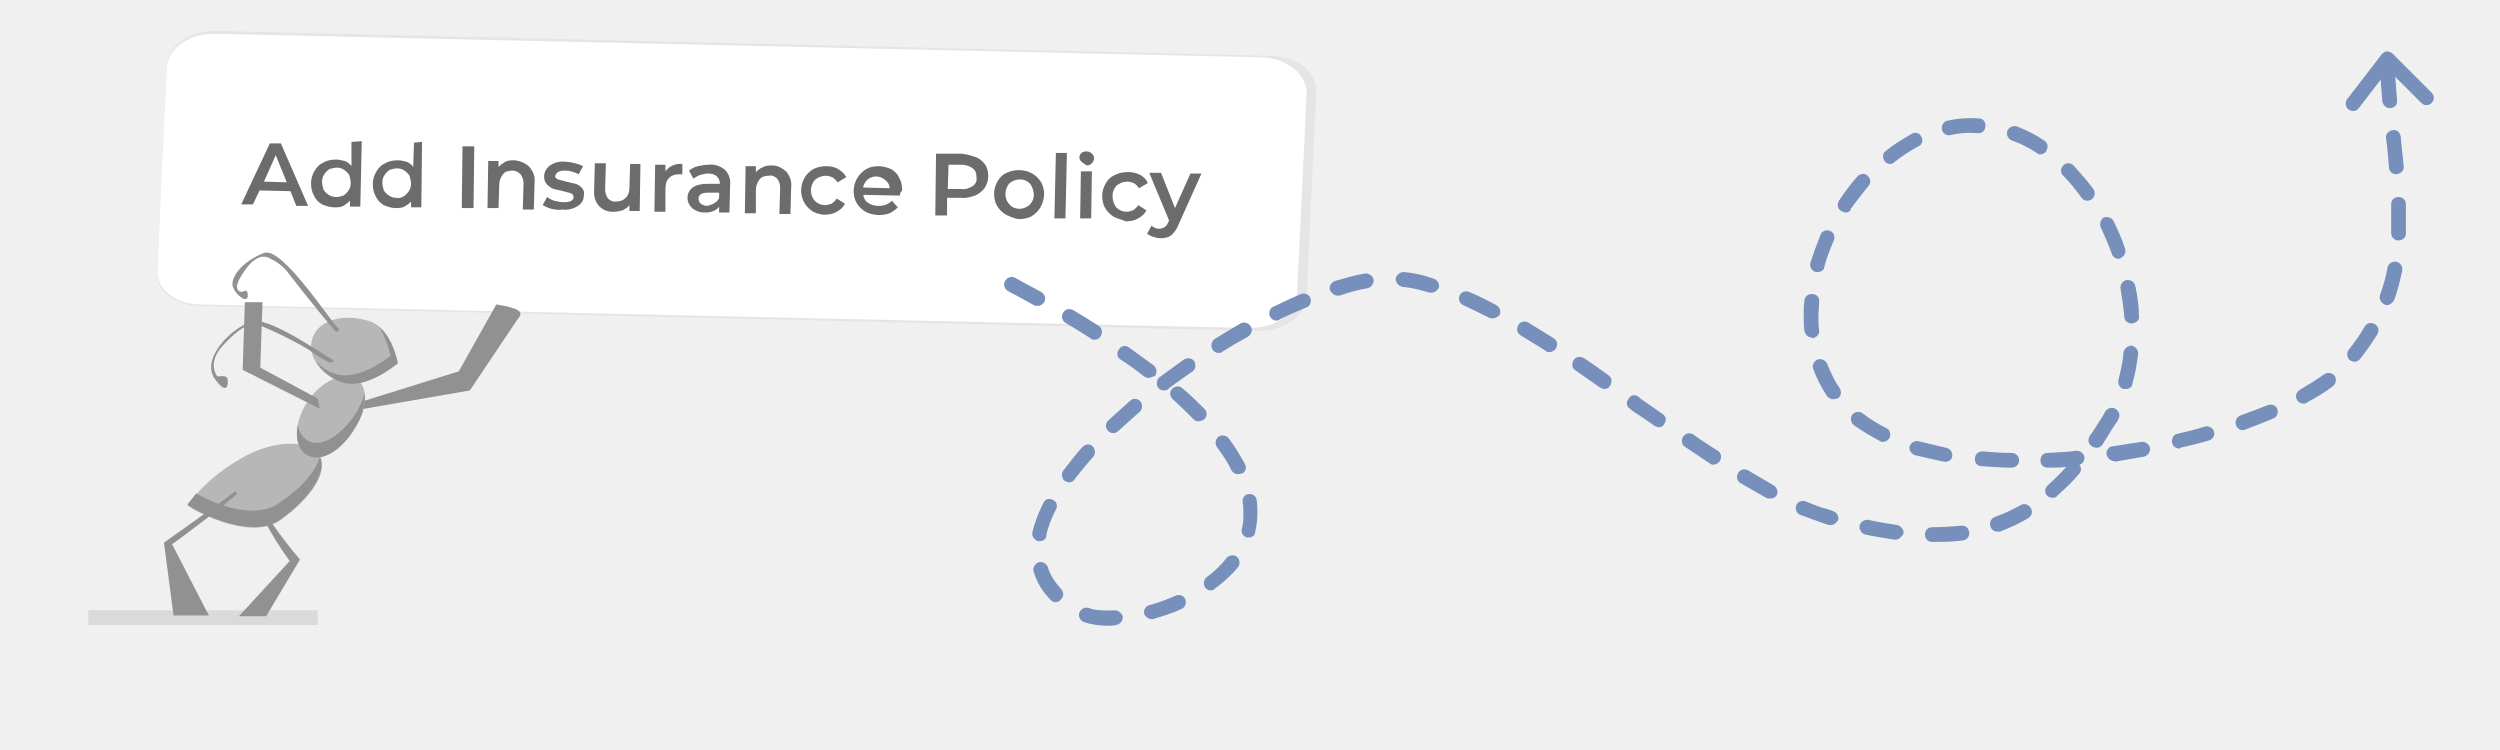
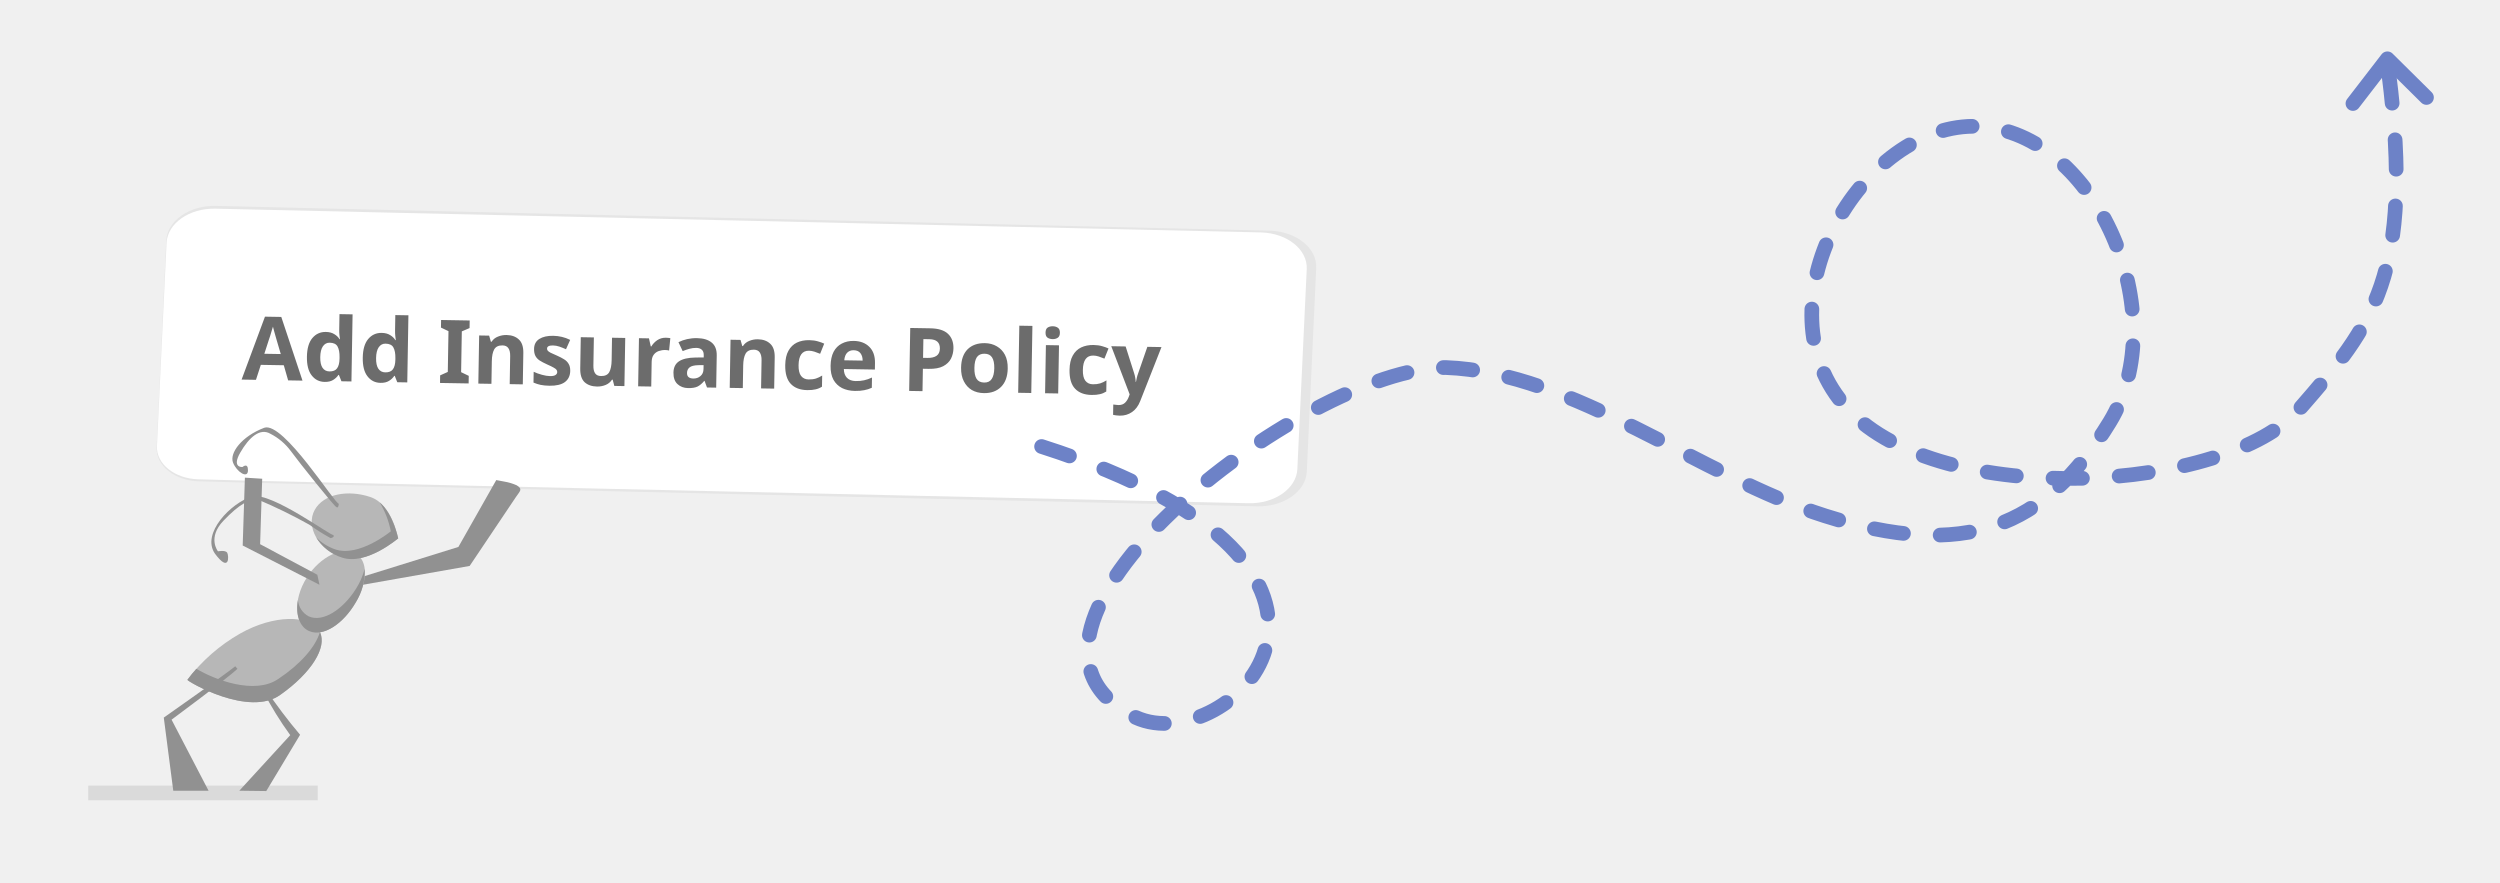
- <svg xmlns="http://www.w3.org/2000/svg" version="1.1" id="Layer_1" x="0px" y="0px" viewBox="0 0 340 102" style="enable-background:new 0 0 340 102;" xml:space="preserve">
-   <style type="text/css">
- 	.st0{fill:#E5E5E5;}
- 	.st1{fill:#FFFFFF;}
- 	.st2{fill:#DADADA;}
- 	.st3{fill:#919191;}
- 	.st4{fill:#B7B7B7;}
- 	.st5{fill:#6C6C6C;}
- 	.st6{fill:#778FBB;}
- </style>
-   <path class="st0" d="M179,12.6l-1.3,27.7c-0.1,2.7-3.1,4.8-6.8,4.7L35.2,41.8L27,41.6c-3.3-0.1-5.8-2.1-5.7-4.6L22,23.1l0.7-14.2  c0.1-2.7,3.1-4.8,6.8-4.7l143.3,3.4C176.4,7.6,179.2,9.9,179,12.6" />
-   <path class="st1" d="M177.7,12.8L176.4,40c-0.1,2.7-3.1,4.7-6.7,4.6L35,41.6l-8-0.2c-3.2-0.1-5.7-2.1-5.6-4.5L22,23.2l0.7-14  c0.1-2.7,3.1-4.7,6.7-4.6l142.2,3.2C175.1,7.9,177.8,10.2,177.7,12.8" />
-   <rect x="12" y="83" class="st2" width="31.2" height="2" />
-   <path class="st3" d="M48.6,54.8l13.8-4.3l5.1-9.1l1.1,0.2c0.6,0.1,1.2,0.3,1.7,0.5c0.8,0.5,0.5,0.8-0.1,1.6l-6.3,9.4l-15,2.6  L48.6,54.8z" />
-   <path class="st4" d="M54.1,49.4c0,0-4.3,3.7-7.6,2.6s-5-4.2-3.8-6.5s4.6-2.8,7.6-1.8S54.1,49.3,54.1,49.4" />
-   <path class="st4" d="M48.4,58.1C46.7,60.9,44,62.8,42,62s-2.2-4.2-0.3-7.2s5-4.3,6.7-3.3S50,55.3,48.4,58.1" />
-   <path class="st4" d="M43.4,61.9c1.4,2.1-1,5.8-5.2,8.8c-4.3,3.2-12.8-1.8-12.7-2c1.9-2.6,4.4-4.7,7.2-6.3  C37.2,59.7,42,59.8,43.4,61.9" />
-   <path class="st3" d="M51.6,44.5c0.7,1.2,1.2,2.5,1.5,3.9c0,0-4.4,3.6-7.6,2.4c-1-0.3-1.8-0.9-2.5-1.6c0.8,1.3,2.1,2.3,3.5,2.8  c3.3,1.1,7.6-2.6,7.6-2.6S53.5,46.1,51.6,44.5" />
-   <path class="st3" d="M49.6,53.5c-0.3,1-0.7,1.9-1.2,2.7C46.6,59,43.9,60.9,42,60c-0.8-0.4-1.4-1.3-1.5-2.2c-0.4,2,0.2,3.7,1.5,4.2  c2,0.9,4.7-1,6.3-3.9C49.2,56.8,49.7,55.2,49.6,53.5" />
-   <path class="st3" d="M43.5,62.1c-0.5,2-2.6,4.4-5.7,6.4c-3.2,2.2-8.6,0.1-11.1-1.4c-0.4,0.5-0.8,1-1.2,1.5c-0.1,0.2,8.4,5.2,12.7,2  C42.2,67.7,44.5,64.2,43.5,62.1" />
-   <path class="st3" d="M45.3,48.9c-0.2,0.2-8.3-5.8-11-5.2c-2.9,0.9-7,5.1-5.1,7.8s1.9,0.3,1.7-0.1s-1.2-0.2-1.3-0.2s-1.5-1.8,0.7-4.2  s3.5-3,4.7-2.9c2.4,1,4.7,2.1,6.9,3.4c0.9,0.7,1.9,1.3,2.9,1.8C45,49.3,45.6,49.2,45.3,48.9" />
-   <path class="st3" d="M33.3,41.1L33,50.3l10.5,5.3l-0.3-1.4L35.4,50l0.3-8.9H33.3z" />
-   <path class="st3" d="M32.3,67.1c-0.1-0.1-0.2-0.2-0.3-0.3c-1.5,1.2-9.7,7-9.7,7l1.3,9.9h4.8l-5-9.7C23.4,74.1,31,68.4,32.3,67.1" />
-   <path class="st3" d="M36.1,69.9c1.5,2.2,3,4.2,4.7,6.2l-4.6,7.7h-3.7l6.9-7.5c-1.4-1.9-2.6-3.9-3.7-6L36.1,69.9z" />
-   <path class="st3" d="M46.1,44.7c-0.4,0.2-7.6-11.3-10.2-10.3c-3.1,1.2-4.7,3.5-4.2,4.7s2,2.2,2,1.1S33,39.7,33,39.7s-1.5,0.1-0.3-2  s2.7-3.4,4.1-2.5c1.1,0.5,2,1.3,2.7,2.3c1.2,1.6,6.1,7.7,6.2,7.6S46,45.4,46.1,44.7" />
-   <g>
-     <g>
-       <path class="st5" d="M39.5,26l-4.2-0.1l-0.9,1.9h-1.6l3.9-8.3h1.5l3.7,8.5h-1.6L39.5,26z M39,24.8l-1.5-3.7l-1.6,3.6L39,24.8z" />
-       <path class="st5" d="M49.2,19.2L49,28.1h-1.4v-0.8c-0.3,0.3-0.6,0.5-0.9,0.7c-0.4,0.2-0.8,0.2-1.2,0.2c-0.6,0-1.2-0.2-1.7-0.4    c-0.5-0.3-0.9-0.7-1.1-1.2c-0.3-0.5-0.4-1.1-0.4-1.7s0.2-1.2,0.5-1.7s0.7-0.9,1.2-1.1c0.5-0.3,1.1-0.4,1.7-0.4    c0.4,0,0.8,0.1,1.2,0.2c0.3,0.1,0.7,0.4,0.9,0.7v-3.3L49.2,19.2z M46.7,26.6c0.3-0.2,0.5-0.4,0.7-0.7c0.2-0.3,0.3-0.6,0.3-1    s-0.1-0.7-0.2-1.1c-0.2-0.3-0.4-0.5-0.7-0.7s-0.6-0.3-1-0.3c-0.3,0-0.7,0.1-1,0.2c-0.3,0.2-0.5,0.4-0.7,0.7    c-0.2,0.3-0.3,0.6-0.3,1s0.1,0.7,0.2,1.1c0.2,0.3,0.4,0.5,0.7,0.7s0.7,0.3,1,0.3C46,26.8,46.4,26.7,46.7,26.6z" />
-       <path class="st5" d="M57.4,19.3l-0.1,8.9h-1.4v-0.8c-0.2,0.3-0.6,0.5-0.9,0.7c-0.4,0.2-0.8,0.2-1.2,0.2c-0.6,0-1.1-0.2-1.6-0.4    c-0.5-0.3-0.9-0.7-1.1-1.2c-0.3-0.5-0.4-1.1-0.4-1.7s0.2-1.2,0.5-1.7s0.7-0.9,1.2-1.1c0.5-0.3,1.1-0.4,1.7-0.4    c0.4,0,0.8,0.1,1.2,0.2c0.3,0.1,0.7,0.4,0.9,0.7l0.1-3.3L57.4,19.3z M54.9,26.7c0.3-0.2,0.5-0.4,0.7-0.7c0.2-0.3,0.3-0.6,0.3-1    s-0.1-0.7-0.2-1.1c-0.2-0.3-0.4-0.5-0.7-0.7s-0.6-0.3-1-0.3c-0.3,0-0.7,0.1-1,0.2c-0.3,0.2-0.5,0.4-0.7,0.7    c-0.2,0.3-0.3,0.6-0.3,1s0.1,0.7,0.2,1.1c0.2,0.3,0.4,0.5,0.7,0.7s0.6,0.3,1,0.3C54.2,27,54.6,26.9,54.9,26.7L54.9,26.7z" />
-       <path class="st5" d="M62.9,19.9h1.6l-0.1,8.4h-1.6L62.9,19.9z" />
-       <path class="st5" d="M72,22.7c0.5,0.6,0.8,1.3,0.7,2.1l-0.1,3.7h-1.5l0.1-3.5c0-0.5-0.1-0.9-0.4-1.3c-0.3-0.3-0.7-0.5-1.1-0.5    c-0.5,0-1,0.1-1.3,0.5s-0.5,0.9-0.5,1.4l-0.1,3.2h-1.5l0.1-6.4h1.4v0.8c0.3-0.3,0.6-0.5,0.9-0.7c0.4-0.2,0.8-0.2,1.3-0.2    C70.8,21.9,71.5,22.2,72,22.7z" />
-       <path class="st5" d="M75,28.4c-0.4-0.1-0.8-0.3-1.2-0.5l0.6-1.1c0.3,0.2,0.6,0.4,1,0.5s0.8,0.2,1.2,0.2c0.9,0,1.4-0.2,1.4-0.7    c0-0.2-0.1-0.4-0.3-0.5c-0.4-0.1-0.7-0.2-1.1-0.3c-0.4-0.1-0.9-0.2-1.3-0.3c-0.3-0.1-0.6-0.3-0.9-0.6C74.1,24.8,74,24.4,74,24    c0-0.6,0.3-1.1,0.8-1.5c0.6-0.4,1.3-0.6,2.1-0.5c0.4,0,0.9,0.1,1.3,0.2s0.7,0.2,1.1,0.4l-0.6,1.1c-0.6-0.3-1.2-0.5-1.8-0.5    c-0.3,0-0.7,0-1,0.2c-0.2,0.1-0.3,0.3-0.4,0.5c0,0.2,0.1,0.4,0.4,0.5c0.4,0.1,0.7,0.2,1.1,0.3c0.4,0.1,0.8,0.2,1.3,0.3    c0.3,0.1,0.6,0.3,0.8,0.5c0.3,0.3,0.4,0.7,0.3,1.1c0,0.6-0.3,1.1-0.8,1.4c-0.6,0.4-1.4,0.6-2.1,0.5C76,28.6,75.5,28.5,75,28.4z" />
-       <path class="st5" d="M87.1,22.3L87,28.7h-1.4v-0.8c-0.2,0.3-0.6,0.5-0.9,0.7c-0.4,0.1-0.8,0.2-1.2,0.2c-1.4,0.1-2.6-0.9-2.7-2.4    c0-0.2,0-0.4,0-0.5l0.1-3.7h1.5l-0.1,3.5c0,0.5,0.1,0.9,0.4,1.3c0.3,0.3,0.7,0.5,1.1,0.4c0.5,0,0.9-0.1,1.3-0.5s0.5-0.9,0.5-1.4    l0.1-3.2L87.1,22.3z" />
-       <path class="st5" d="M92.8,22.3v1.4c-0.1,0-0.2,0-0.4,0c-0.5,0-1,0.1-1.4,0.5s-0.5,0.9-0.5,1.5v3.1H89l0.1-6.4h1.4v0.9    C91,22.6,91.9,22.2,92.8,22.3z" />
-       <path class="st5" d="M98.6,23.1c0.5,0.5,0.8,1.3,0.7,2l-0.1,3.8h-1.4v-0.8c-0.2,0.3-0.5,0.5-0.8,0.6c-0.4,0.2-0.8,0.2-1.2,0.2    c-0.4,0-0.9-0.1-1.2-0.3c-0.3-0.1-0.6-0.4-0.8-0.7c-0.2-0.3-0.3-0.6-0.3-1c0-0.5,0.2-1,0.7-1.4c0.6-0.4,1.3-0.5,2-0.5h1.7l0,0    c0-0.4-0.1-0.7-0.4-1s-0.8-0.4-1.2-0.4c-0.4,0-0.7,0.1-1.1,0.2c-0.3,0.1-0.6,0.3-0.9,0.5l-0.6-1.1c0.4-0.3,0.8-0.5,1.2-0.6    c0.5-0.1,1-0.2,1.5-0.2C97.2,22.3,98,22.6,98.6,23.1z M97.2,27.6c0.3-0.2,0.5-0.4,0.6-0.7v-0.7h-1.5c-0.9,0-1.3,0.3-1.3,0.8    c0,0.3,0.1,0.5,0.3,0.7c0.3,0.2,0.6,0.3,0.9,0.3C96.5,27.9,96.9,27.8,97.2,27.6z" />
-       <path class="st5" d="M106.9,23.3c0.5,0.6,0.8,1.3,0.7,2.1l-0.1,3.7H106l0.1-3.5c0-0.5-0.1-0.9-0.4-1.3c-0.3-0.3-0.7-0.5-1.1-0.4    c-0.5,0-1,0.1-1.3,0.5s-0.5,0.9-0.5,1.4V29h-1.5l0.1-6.4h1.4v0.8c0.3-0.3,0.6-0.5,1-0.7s0.8-0.2,1.3-0.2    C105.7,22.5,106.3,22.8,106.9,23.3z" />
-       <path class="st5" d="M110.6,28.8c-0.5-0.3-0.9-0.7-1.2-1.2c-0.6-1.1-0.6-2.3,0-3.4c0.3-0.5,0.7-0.9,1.2-1.2    c0.6-0.3,1.2-0.4,1.8-0.4c0.6,0,1.1,0.1,1.6,0.4s0.8,0.6,1.1,1.1l-1.2,0.7c-0.2-0.3-0.4-0.5-0.7-0.7c-0.3-0.1-0.6-0.2-0.9-0.2    c-0.5,0-1,0.2-1.4,0.5c-0.8,0.8-0.8,2.1-0.1,2.9c0.4,0.4,0.9,0.6,1.4,0.6c0.3,0,0.6-0.1,0.9-0.2c0.3-0.2,0.5-0.4,0.7-0.7l1.1,0.7    c-0.2,0.5-0.6,0.8-1.1,1.1c-0.5,0.3-1.1,0.4-1.7,0.4C111.8,29.2,111.2,29.1,110.6,28.8z" />
-       <path class="st5" d="M122.4,26.6l-5-0.1c0.1,0.5,0.3,0.9,0.7,1.1c0.4,0.3,0.9,0.4,1.4,0.4c0.7,0,1.3-0.2,1.8-0.7l0.8,0.9    c-0.3,0.3-0.7,0.6-1.1,0.8c-1.1,0.4-2.3,0.3-3.3-0.2c-0.5-0.3-0.9-0.7-1.2-1.2c-0.3-0.5-0.4-1.1-0.4-1.7s0.2-1.2,0.5-1.7    s0.7-0.9,1.2-1.2c0.5-0.3,1.1-0.4,1.7-0.4s1.2,0.2,1.7,0.4c0.5,0.3,0.9,0.7,1.1,1.2c0.3,0.5,0.4,1.1,0.4,1.7    C122.4,26.2,122.4,26.4,122.4,26.6z M118,24.4c-0.3,0.3-0.6,0.7-0.6,1.1l3.6,0.1c0-0.4-0.2-0.8-0.6-1.1c-0.3-0.3-0.8-0.5-1.2-0.5    C118.8,24,118.4,24.1,118,24.4L118,24.4z" />
-       <path class="st5" d="M132.8,21.4c0.5,0.2,0.9,0.6,1.2,1c0.3,0.5,0.4,1,0.4,1.6s-0.2,1.1-0.5,1.6c-0.3,0.4-0.8,0.8-1.3,1    c-0.6,0.2-1.3,0.4-1.9,0.3h-1.9v2.4h-1.6l0.1-8.4h3.5C131.6,21,132.2,21.2,132.8,21.4z M132.3,25.3c0.4-0.3,0.6-0.7,0.5-1.2    c0-0.5-0.1-0.9-0.5-1.2c-0.4-0.3-1-0.5-1.5-0.5H129l-0.1,3.3h1.8C131.3,25.8,131.8,25.6,132.3,25.3L132.3,25.3z" />
-       <path class="st5" d="M136.8,29.2c-0.5-0.3-0.9-0.7-1.2-1.2s-0.4-1.1-0.4-1.7s0.2-1.2,0.5-1.7s0.7-0.9,1.2-1.1    c1.1-0.5,2.4-0.5,3.5,0.1c0.5,0.3,0.9,0.7,1.2,1.2c0.6,1.1,0.5,2.3-0.1,3.4c-0.3,0.5-0.7,0.9-1.2,1.2c-0.5,0.3-1.2,0.4-1.8,0.4    C138,29.7,137.4,29.5,136.8,29.2z M140,27.9c0.4-0.4,0.6-0.9,0.6-1.4s-0.2-1.1-0.5-1.5c-0.4-0.4-0.8-0.6-1.4-0.6    c-0.5,0-1,0.2-1.4,0.5c-0.7,0.8-0.8,2.1,0,2.9c0.3,0.4,0.8,0.6,1.4,0.6C139.1,28.4,139.6,28.2,140,27.9L140,27.9z" />
-       <path class="st5" d="M143.6,20.8h1.5l-0.2,8.9h-1.5L143.6,20.8z" />
-       <path class="st5" d="M147.1,22c-0.4-0.3-0.4-0.9,0-1.2l0,0c0.2-0.2,0.4-0.2,0.7-0.2s0.5,0.1,0.7,0.3c0.2,0.2,0.3,0.4,0.3,0.6    s-0.1,0.5-0.3,0.7s-0.4,0.3-0.7,0.3C147.5,22.3,147.3,22.2,147.1,22z M147,23.3h1.5l-0.1,6.4h-1.5L147,23.3z" />
-       <path class="st5" d="M151.5,29.5c-0.5-0.3-0.9-0.7-1.2-1.2s-0.4-1.1-0.4-1.7s0.2-1.2,0.5-1.7s0.7-0.9,1.2-1.1    c0.6-0.3,1.2-0.4,1.8-0.4s1.1,0.1,1.7,0.4c0.5,0.3,0.8,0.6,1,1.1l-1.2,0.7c-0.2-0.3-0.4-0.5-0.7-0.7c-0.3-0.1-0.6-0.2-0.9-0.2    c-0.5,0-1,0.2-1.4,0.5c-0.4,0.4-0.6,0.9-0.6,1.5c0,0.5,0.2,1.1,0.5,1.5c0.4,0.4,0.9,0.6,1.4,0.6c0.3,0,0.6-0.1,0.9-0.2    c0.3-0.2,0.5-0.4,0.7-0.7l1.1,0.7c-0.2,0.5-0.6,0.8-1.1,1.1c-0.5,0.3-1.1,0.4-1.7,0.4C152.7,29.9,152.1,29.8,151.5,29.5z" />
-       <path class="st5" d="M163.4,23.6l-3.1,6.9c-0.2,0.6-0.6,1.1-1,1.5c-0.4,0.3-0.9,0.4-1.5,0.4c-0.3,0-0.7-0.1-1-0.2    c-0.3-0.1-0.5-0.2-0.8-0.4l0.6-1.1c0.1,0.1,0.3,0.2,0.5,0.3c0.2,0.1,0.4,0.1,0.6,0.1c0.2,0,0.5-0.1,0.7-0.2    c0.2-0.2,0.4-0.4,0.5-0.7L159,30l-2.7-6.5h1.6l1.9,4.8l2.1-4.7C161.9,23.6,163.4,23.6,163.4,23.6z" />
+ <svg xmlns="http://www.w3.org/2000/svg" width="340" height="120" viewBox="0 0 340 120">
+   <g transform="translate(-868 -257)">
+     <path d="M337,120H3a3,3,0,0,1-3-3V3A3,3,0,0,1,3,0H337a3,3,0,0,1,3,3V117A3,3,0,0,1,337,120Z" transform="translate(868 257)" fill="#fff" opacity="0" />
+     <g transform="translate(-835.668 -436.172)">
+       <path d="M194.914,45.846l-1.28,27.683c-.127,2.7-3.157,4.817-6.771,4.72L51.105,75.075l-8.185-.23c-3.269-.091-5.824-2.147-5.71-4.592l.645-13.936.665-14.206c.127-2.7,3.156-4.815,6.77-4.719l143.341,3.37c3.606.113,6.415,2.386,6.282,5.084" transform="translate(1687.759 683.783)" fill="#e5e5e5" />
+       <path d="M193.625,45.986l-1.277,27.2c-.127,2.656-3.111,4.735-6.67,4.643L50.936,74.792l-8.06-.218c-3.217-.087-5.733-2.1-5.62-4.507L37.9,56.373l.664-13.96c.126-2.657,3.109-4.735,6.668-4.644L187.442,41c3.549.109,6.314,2.34,6.183,4.991" transform="translate(1687.759 683.783)" fill="#fff" />
+       <line x1="31.213" transform="translate(1715.667 801.014)" fill="none" stroke="#dadada" stroke-miterlimit="10" stroke-width="2" />
+       <path d="M64.48,95.837l13.77-4.281L83.4,82.462l1.1.207a6.922,6.922,0,0,1,1.688.507c.842.529.457.746-.1,1.571l-6.307,9.394L64.82,96.776Z" transform="translate(1687.759 676)" fill="#919191" />
+       <path d="M70.065,90.381s-4.3,3.7-7.614,2.618-4.966-4.241-3.748-6.466,4.573-2.779,7.575-1.767,3.743,5.583,3.787,5.615" transform="translate(1687.759 676)" fill="#b7b7b7" />
+       <path d="M64.275,99.124c-1.646,2.827-4.364,4.713-6.331,3.862s-2.216-4.237-.332-7.226,4.952-4.311,6.671-3.307,1.629,3.839-.008,6.671" transform="translate(1687.759 676)" fill="#b7b7b7" />
+       <path d="M59.283,102.88c1.357,2.1-.969,5.759-5.2,8.749-4.277,3.164-12.766-1.837-12.688-2.007a23.726,23.726,0,0,1,7.178-6.292c4.593-2.589,9.35-2.531,10.707-.45" transform="translate(1687.759 676)" fill="#b7b7b7" />
+       <path d="M67.55,85.5a12.161,12.161,0,0,1,1.509,3.927s-4.363,3.608-7.622,2.439a6.721,6.721,0,0,1-2.53-1.611,6.337,6.337,0,0,0,3.543,2.758c3.312,1.083,7.622-2.644,7.614-2.618s-.638-3.281-2.514-4.9" transform="translate(1687.759 676)" fill="#919191" />
+       <path d="M65.5,94.552a9.57,9.57,0,0,1-1.195,2.723c-1.746,2.779-4.5,4.6-6.427,3.714a2.763,2.763,0,0,1-1.449-2.216c-.353,1.964.214,3.652,1.51,4.219,1.964.873,4.69-1.034,6.331-3.861a7.834,7.834,0,0,0,1.23-4.579" transform="translate(1687.759 676)" fill="#919191" />
+       <path d="M59.413,103.134c-.554,1.956-2.618,4.364-5.673,6.384-3.194,2.181-8.617.114-11.126-1.392a17.517,17.517,0,0,0-1.221,1.5c-.079.17,8.412,5.17,12.688,2.008,4.075-2.877,6.362-6.377,5.332-8.5" transform="translate(1687.759 676)" fill="#919191" />
+       <path d="M61.225,89.913c-.225.225-8.342-5.821-11.013-5.236-2.876.872-6.979,5.053-5.065,7.8,2,2.67,1.9.284,1.667-.126s-1.256-.192-1.261-.2S44.079,90.319,46.29,88s3.534-2.962,4.728-2.875a70.482,70.482,0,0,1,6.954,3.4,26.859,26.859,0,0,0,2.9,1.832s.635-.112.356-.441" transform="translate(1687.759 676)" fill="#919191" />
+       <path d="M49.215,82.131l-.3,9.232L59.357,96.7l-.29-1.359L51.285,91.18l.283-8.9Z" transform="translate(1687.759 676)" fill="#919191" />
+       <path d="M48.2,108.135c-.088-.091-.275-.328-.293-.349-1.535,1.23-9.724,6.978-9.724,6.978l1.29,9.944h4.8l-5.031-9.66s7.675-5.683,8.959-6.913" transform="translate(1687.759 676)" fill="#919191" />
+       <path d="M52.022,110.875a70.43,70.43,0,0,0,4.7,6.226l-4.6,7.654-3.665-.047,6.925-7.557a46.63,46.63,0,0,1-3.674-5.952Z" transform="translate(1687.759 676)" fill="#919191" />
+       <path d="M62,85.682C61.565,85.9,54.432,74.4,51.84,75.35,48.75,76.528,47.1,78.8,47.6,80.084s2.015,2.234,2.033,1.081-.741-.479-.746-.479-1.509.135-.3-1.964,2.7-3.395,4.11-2.549a7.885,7.885,0,0,1,2.744,2.318c1.156,1.584,6.061,7.714,6.2,7.622,0,0,.266.33.353-.431" transform="translate(1687.759 676)" fill="#919191" />
+       <text transform="matrix(1, 0.017, -0.017, 1, 1736.526, 744.795)" fill="#6c6c6c" font-size="12" font-family="Montserrat-SemiBold, Montserrat" font-weight="600">
+         <tspan x="0" y="0">Add Insurance Policy</tspan>
+       </text>
+     </g>
+     <g transform="translate(905 253)">
+       <g transform="translate(100 12)">
+         <path d="M105.8,64.314c51.948,16.637,25.417,42.623,12.795,36.84-23.549-11.339,22.868-47.637,42.142-47.583,17.4.629,34.606,14.793,51.628,20.177,18.867,5.968,29.822,1.794,38.706-12.767s-1.843-39.43-17.786-40.2S202.6,45.366,215.418,59.191s51.573,11.367,61.473,0,15.588-18.128,12.127-45.647" transform="translate(-101.143 -11.588)" fill="none" stroke="#6d82c7" stroke-linecap="round" stroke-linejoin="round" stroke-width="2" stroke-dasharray="4 5" />
+         <path d="M293.306,18l-5.314-5.258-4.686,6.08" transform="translate(-100.306 -12.745)" fill="none" stroke="#6d82c7" stroke-linecap="round" stroke-linejoin="round" stroke-width="2" />
+       </g>
    </g>
  </g>
-   <path class="st6" d="M150.7,85.1c-1.3,0-2.4-0.2-3.3-0.5c-0.5-0.2-0.8-0.8-0.6-1.3s0.8-0.8,1.3-0.6c0.8,0.3,2.1,0.4,3.5,0.3  c0.5,0,1,0.4,1.1,0.9c0,0.6-0.4,1-0.9,1.1C151.4,85.1,151,85.1,150.7,85.1z M156.6,84.2c-0.4,0-0.8-0.3-1-0.7  c-0.1-0.5,0.2-1.1,0.7-1.2c1.2-0.3,2.5-0.8,3.6-1.3c0.5-0.2,1.1,0,1.3,0.5s0,1.1-0.5,1.3c-1.2,0.6-2.6,1-3.9,1.4  C156.8,84.2,156.7,84.2,156.6,84.2z M143.6,81.9c-0.3,0-0.5-0.1-0.7-0.3c-1.1-1.1-1.9-2.4-2.3-3.8c-0.2-0.5,0.1-1.1,0.6-1.3  c0.5-0.2,1.1,0.1,1.3,0.6c0.3,1.1,1,2.1,1.8,3c0.4,0.4,0.4,1,0,1.4C144.1,81.8,143.8,81.9,143.6,81.9z M164.7,80.3  c-0.3,0-0.6-0.1-0.8-0.4c-0.3-0.4-0.2-1.1,0.2-1.4c1.1-0.8,2-1.7,2.7-2.6c0.3-0.4,1-0.5,1.4-0.2s0.5,1,0.2,1.4c-0.8,1-1.9,2-3.1,2.9  C165.1,80.2,164.9,80.3,164.7,80.3z M262.8,73.7c-0.6,0-1-0.4-1-1s0.4-1,1-1h0.1c1.3,0,2.6-0.1,3.8-0.2c0.5-0.1,1.1,0.3,1.1,0.9  c0.1,0.5-0.3,1.1-0.9,1.1C265.6,73.7,264.2,73.7,262.8,73.7z M141.4,73.6c-0.1,0-0.1,0-0.2,0c-0.5-0.1-0.9-0.7-0.8-1.2  c0.3-1.3,0.8-2.6,1.5-4c0.2-0.5,0.8-0.7,1.3-0.4c0.5,0.2,0.7,0.8,0.4,1.3c-0.6,1.2-1.1,2.4-1.3,3.5  C142.3,73.3,141.9,73.6,141.4,73.6z M257.8,73.4h-0.1c-1.3-0.2-2.6-0.4-4-0.7c-0.5-0.1-0.9-0.7-0.8-1.2c0.1-0.5,0.7-0.9,1.2-0.8  c1.3,0.3,2.6,0.5,3.9,0.7c0.5,0.1,0.9,0.6,0.9,1.1C258.7,73,258.2,73.4,257.8,73.4z M169.8,73.1c-0.1,0-0.2,0-0.2,0  c-0.5-0.1-0.9-0.7-0.7-1.2c0.2-0.7,0.2-1.4,0.2-2.1c0-0.5,0-1-0.1-1.5s0.3-1.1,0.8-1.1c0.5-0.1,1.1,0.3,1.1,0.8  c0.1,0.6,0.1,1.2,0.1,1.8c0,0.9-0.1,1.7-0.3,2.6C170.7,72.8,170.3,73.1,169.8,73.1z M271.6,72.3c-0.4,0-0.8-0.3-0.9-0.7  c-0.2-0.5,0.1-1.1,0.6-1.3c1.2-0.4,2.4-1,3.5-1.6c0.5-0.3,1.1-0.1,1.4,0.4s0.1,1.1-0.4,1.4c-1.2,0.7-2.5,1.3-3.8,1.8  C271.8,72.3,271.7,72.3,271.6,72.3z M249,71.4c-0.1,0-0.2,0-0.3,0c-0.3-0.1-0.6-0.2-0.9-0.3c-0.9-0.3-1.9-0.7-3-1.1  c-0.5-0.2-0.7-0.8-0.5-1.3s0.8-0.7,1.3-0.5c1,0.4,1.9,0.8,2.8,1c0.3,0.1,0.6,0.2,0.9,0.3c0.5,0.2,0.8,0.7,0.7,1.2  C249.8,71.1,249.4,71.4,249,71.4z M240.7,67.8c-0.2,0-0.3,0-0.5-0.1c-1.1-0.6-2.3-1.3-3.5-2c-0.5-0.3-0.6-0.9-0.3-1.4  s0.9-0.6,1.4-0.3c1.2,0.7,2.4,1.4,3.4,2c0.5,0.3,0.7,0.9,0.4,1.4C241.4,67.7,241.1,67.8,240.7,67.8z M279.2,67.7  c-0.3,0-0.6-0.1-0.8-0.3c-0.4-0.4-0.3-1,0.1-1.4c0.9-0.8,1.7-1.6,2.5-2.5c-0.8,0.1-1.7,0.1-2.5,0.1c-0.6,0-1-0.4-1-1s0.4-1,1-1  c1.3-0.1,2.6-0.1,3.9-0.3c0.6,0,1,0.4,1.1,0.9c0,0.5-0.3,0.9-0.7,1c0.3,0.4,0.3,0.9-0.1,1.3c-0.9,1.1-1.9,2-2.9,2.9  C279.7,67.6,279.5,67.7,279.2,67.7z M145.4,65.6c-0.2,0-0.4-0.1-0.6-0.2c-0.4-0.3-0.5-1-0.2-1.4c0.8-1,1.6-2.1,2.6-3.2  c0.4-0.4,1-0.5,1.4-0.1s0.4,1,0.1,1.4c-0.9,1-1.7,2-2.5,3C146,65.5,145.7,65.6,145.4,65.6z M168.4,64.5c-0.4,0-0.7-0.2-0.9-0.5  c-0.5-1.1-1.2-2.1-2-3.2c-0.3-0.4-0.2-1.1,0.2-1.4c0.4-0.3,1.1-0.2,1.4,0.2c0.9,1.2,1.6,2.4,2.2,3.5c0.3,0.5,0.1,1.1-0.4,1.3  C168.7,64.4,168.5,64.5,168.4,64.5z M273.6,63.6L273.6,63.6c-1.4,0-2.8-0.1-4.1-0.2c-0.6,0-1-0.5-0.9-1.1c0-0.5,0.5-1,1.1-0.9  c1.3,0.1,2.6,0.2,3.9,0.2c0.6,0,1,0.5,1,1C274.6,63.2,274.1,63.6,273.6,63.6z M233,63.2c-0.2,0-0.4-0.1-0.5-0.2  c-1.1-0.7-2.2-1.5-3.3-2.2c-0.5-0.3-0.6-0.9-0.3-1.4s0.9-0.6,1.4-0.3c1.1,0.8,2.2,1.5,3.3,2.2c0.5,0.3,0.6,0.9,0.3,1.4  C233.7,63,233.3,63.2,233,63.2z M264.6,62.8c-0.1,0-0.1,0-0.2,0c-1.4-0.3-2.7-0.6-4-0.9c-0.5-0.2-0.8-0.7-0.7-1.2  c0.2-0.5,0.7-0.8,1.2-0.7c1.2,0.3,2.5,0.6,3.8,0.9c0.5,0.1,0.9,0.6,0.8,1.2C265.5,62.4,265.1,62.8,264.6,62.8z M287.5,62.7  c-0.5,0-0.9-0.4-1-0.9s0.3-1.1,0.8-1.1c1.3-0.2,2.6-0.4,3.9-0.6c0.5-0.1,1.1,0.3,1.2,0.8s-0.3,1.1-0.8,1.2c-1.3,0.2-2.7,0.5-4,0.7  C287.6,62.7,287.6,62.7,287.5,62.7z M296.4,61c-0.5,0-0.9-0.3-1-0.8s0.2-1.1,0.7-1.2c1.3-0.3,2.6-0.6,3.8-1c0.5-0.1,1.1,0.2,1.2,0.7  c0.2,0.5-0.2,1.1-0.7,1.2c-1.3,0.4-2.6,0.7-3.9,1C296.5,61,296.5,61,296.4,61z M285.1,60.9c-0.2,0-0.4-0.1-0.6-0.2  c-0.5-0.3-0.6-0.9-0.3-1.4c0.6-0.8,1.1-1.7,1.7-2.6c0.1-0.2,0.3-0.5,0.4-0.7c0.3-0.5,0.9-0.7,1.4-0.4s0.7,0.9,0.4,1.4  c-0.1,0.3-0.3,0.5-0.5,0.8c-0.6,0.9-1.1,1.8-1.7,2.7C285.7,60.8,285.4,60.9,285.1,60.9z M256.1,60.1c-0.1,0-0.3,0-0.4-0.1  c-1.3-0.7-2.5-1.4-3.6-2.2c-0.4-0.3-0.5-1-0.2-1.4s1-0.5,1.4-0.2c0.9,0.7,2,1.4,3.2,2c0.5,0.2,0.7,0.8,0.5,1.3  C256.8,59.9,256.4,60.1,256.1,60.1z M151.4,58.9c-0.3,0-0.5-0.1-0.7-0.3c-0.4-0.4-0.4-1,0-1.4c1-0.9,2-1.8,3-2.7  c0.4-0.4,1.1-0.3,1.4,0.1s0.3,1.1-0.1,1.4c-1,0.9-2,1.8-2.9,2.6C151.9,58.8,151.7,58.9,151.4,58.9z M305,58.5  c-0.4,0-0.8-0.3-0.9-0.7c-0.2-0.5,0.1-1.1,0.6-1.3c1.3-0.5,2.5-0.9,3.7-1.4c0.5-0.2,1.1,0,1.3,0.5c0.2,0.5,0,1.1-0.5,1.3  c-1.2,0.5-2.5,1-3.8,1.5C305.2,58.5,305.1,58.5,305,58.5z M225.6,58.1c-0.2,0-0.4-0.1-0.6-0.2c-1-0.7-2-1.4-3.1-2.1l-0.2-0.2  c-0.5-0.3-0.6-0.9-0.2-1.4c0.3-0.5,0.9-0.6,1.4-0.2l0.2,0.2c1,0.7,2,1.4,3,2.1c0.5,0.3,0.6,0.9,0.2,1.4  C226.2,58,225.9,58.1,225.6,58.1z M163,57.3c-0.3,0-0.5-0.1-0.7-0.3c-0.9-0.9-1.8-1.8-2.8-2.7c-0.4-0.4-0.5-1-0.1-1.4s1-0.5,1.4-0.1  c1.1,0.9,2.1,1.9,3,2.8c0.4,0.4,0.4,1,0,1.4C163.5,57.2,163.2,57.3,163,57.3z M313.3,54.9c-0.4,0-0.7-0.2-0.9-0.5  c-0.3-0.5-0.1-1.1,0.4-1.4c1.2-0.7,2.3-1.4,3.3-2.1c0.4-0.3,1.1-0.2,1.4,0.2s0.2,1.1-0.2,1.4c-1,0.8-2.2,1.5-3.5,2.2  C313.6,54.9,313.4,54.9,313.3,54.9z M249.3,54.3c-0.3,0-0.6-0.2-0.8-0.4c-0.8-1.2-1.4-2.4-1.9-3.7c-0.2-0.5,0.1-1.1,0.6-1.3  s1.1,0.1,1.3,0.6c0.5,1.2,1,2.3,1.7,3.3c0.3,0.5,0.2,1.1-0.3,1.4C249.7,54.2,249.5,54.3,249.3,54.3z M158.3,53.1  c-0.3,0-0.6-0.1-0.8-0.4c-0.3-0.4-0.2-1.1,0.2-1.4c1.1-0.8,2.2-1.6,3.3-2.4c0.5-0.3,1.1-0.2,1.4,0.2c0.3,0.5,0.2,1.1-0.2,1.4  c-1.1,0.8-2.2,1.5-3.2,2.3C158.7,53.1,158.5,53.1,158.3,53.1z M218.2,52.9c-0.2,0-0.4-0.1-0.6-0.2c-1.1-0.8-2.2-1.5-3.3-2.3  c-0.5-0.3-0.6-0.9-0.3-1.4s0.9-0.6,1.4-0.3c1.1,0.7,2.2,1.5,3.3,2.3c0.5,0.3,0.6,0.9,0.3,1.4C218.8,52.8,218.5,52.9,218.2,52.9z   M289.1,52.9c-0.1,0-0.2,0-0.3,0c-0.5-0.1-0.8-0.7-0.7-1.2c0.3-1.2,0.6-2.5,0.7-3.8c0.1-0.5,0.6-0.9,1.1-0.9  c0.5,0.1,0.9,0.6,0.9,1.1c-0.2,1.4-0.4,2.8-0.8,4.1C290,52.6,289.6,52.9,289.1,52.9z M156.2,51.4c-0.2,0-0.4-0.1-0.6-0.2  c-1-0.8-2.1-1.6-3.2-2.3c-0.5-0.3-0.6-0.9-0.2-1.4c0.3-0.5,0.9-0.6,1.4-0.2c1.1,0.8,2.2,1.6,3.3,2.4c0.4,0.3,0.5,1,0.2,1.4  C156.8,51.2,156.5,51.4,156.2,51.4z M320.2,49.2c-0.2,0-0.4-0.1-0.6-0.2c-0.4-0.3-0.5-1-0.2-1.4c0.8-1,1.6-2.1,2.2-3.2  c0.3-0.5,0.9-0.6,1.4-0.3s0.6,0.9,0.3,1.4c-0.7,1.1-1.5,2.3-2.4,3.4C320.7,49.1,320.5,49.2,320.2,49.2z M165.7,48  c-0.3,0-0.7-0.2-0.8-0.5c-0.3-0.5-0.1-1.1,0.3-1.4c1.1-0.7,2.3-1.4,3.5-2.1c0.5-0.3,1.1-0.1,1.4,0.4c0.3,0.5,0.1,1.1-0.4,1.4  c-1.1,0.6-2.3,1.3-3.4,2C166.1,48,165.9,48,165.7,48z M210.7,47.9c-0.2,0-0.4-0.1-0.5-0.2c-1.1-0.7-2.3-1.4-3.4-2.1  c-0.5-0.3-0.6-0.9-0.3-1.4s0.9-0.6,1.4-0.3c1.1,0.7,2.3,1.4,3.4,2.1c0.5,0.3,0.6,0.9,0.3,1.4C211.4,47.7,211,47.9,210.7,47.9z   M148.8,46.2c-0.2,0-0.4-0.1-0.5-0.2c-1.1-0.7-2.2-1.4-3.4-2.1c-0.5-0.3-0.6-0.9-0.3-1.4s0.9-0.6,1.4-0.3c1.2,0.7,2.3,1.4,3.4,2.1  c0.5,0.3,0.6,0.9,0.3,1.4C149.5,46.1,149.2,46.2,148.8,46.2z M246.4,45.9c-0.5,0-0.9-0.4-1-0.9c-0.1-0.7-0.1-1.5-0.1-2.2  c0-0.6,0-1.3,0.1-1.9c0-0.5,0.5-1,1.1-0.9c0.6,0,1,0.5,0.9,1.1c0,0.6-0.1,1.2-0.1,1.8c0,0.7,0,1.4,0.1,2c0.1,0.5-0.3,1-0.9,1.1  C246.4,45.9,246.4,45.9,246.4,45.9z M289.9,44c-0.5,0-1-0.4-1-0.9c-0.1-1.3-0.3-2.6-0.5-3.8c-0.1-0.5,0.2-1.1,0.8-1.2  c0.5-0.1,1.1,0.2,1.2,0.8c0.3,1.4,0.5,2.7,0.5,4.1C291,43.5,290.6,43.9,289.9,44C290,44,290,44,289.9,44z M173.6,43.6  c-0.4,0-0.7-0.2-0.9-0.6c-0.2-0.5,0-1.1,0.5-1.3c1.3-0.6,2.5-1.2,3.7-1.7c0.5-0.2,1.1,0,1.3,0.5s0,1.1-0.5,1.3  c-1.2,0.5-2.4,1-3.6,1.6C173.9,43.6,173.7,43.6,173.6,43.6z M203,43.3c-0.2,0-0.3,0-0.5-0.1c-1.2-0.6-2.4-1.2-3.5-1.7  c-0.5-0.2-0.7-0.8-0.5-1.3s0.8-0.7,1.3-0.5c1.2,0.5,2.4,1.1,3.7,1.8c0.5,0.3,0.7,0.9,0.4,1.4C203.7,43.1,203.3,43.3,203,43.3z   M141.1,41.6c-0.2,0-0.3,0-0.5-0.1c-1.1-0.6-2.3-1.3-3.5-1.9c-0.5-0.3-0.7-0.9-0.4-1.4s0.9-0.7,1.4-0.4c1.2,0.7,2.4,1.3,3.5,1.9  c0.5,0.3,0.7,0.9,0.4,1.4C141.8,41.4,141.5,41.6,141.1,41.6z M324.6,41.5c-0.1,0-0.2,0-0.3-0.1c-0.5-0.2-0.8-0.8-0.6-1.3  c0.4-1.2,0.8-2.4,1-3.7c0.1-0.5,0.6-0.9,1.2-0.8c0.5,0.1,0.9,0.6,0.8,1.2c-0.3,1.4-0.6,2.7-1.1,4C325.4,41.2,325,41.5,324.6,41.5z   M181.9,40.2c-0.4,0-0.8-0.3-1-0.7c-0.2-0.5,0.1-1.1,0.7-1.3c1.4-0.4,2.8-0.8,4-1c0.5-0.1,1.1,0.3,1.2,0.8s-0.3,1.1-0.8,1.2  c-1.2,0.2-2.4,0.5-3.8,1C182.1,40.2,182,40.2,181.9,40.2z M194.7,39.8c-0.1,0-0.2,0-0.3,0c-1.3-0.4-2.6-0.7-3.7-0.8  c-0.5-0.1-0.9-0.6-0.9-1.1c0.1-0.5,0.6-0.9,1.1-0.9c1.3,0.1,2.7,0.4,4.1,0.9c0.5,0.2,0.8,0.7,0.7,1.2  C195.5,39.5,195.1,39.8,194.7,39.8z M247.2,37c-0.1,0-0.2,0-0.3,0c-0.5-0.2-0.8-0.7-0.7-1.2c0.4-1.3,0.9-2.6,1.4-3.9  c0.2-0.5,0.8-0.7,1.3-0.5s0.7,0.8,0.5,1.3c-0.5,1.2-1,2.4-1.3,3.6C248.1,36.7,247.7,37,247.2,37z M288.1,35.2  c-0.4,0-0.8-0.3-0.9-0.7c-0.4-1.2-1-2.4-1.5-3.6c-0.2-0.5,0-1.1,0.4-1.3c0.5-0.2,1.1,0,1.3,0.4c0.6,1.2,1.2,2.5,1.6,3.8  c0.2,0.5-0.1,1.1-0.6,1.3C288.3,35.2,288.2,35.2,288.1,35.2z M326.2,32.7L326.2,32.7c-0.6,0-1-0.5-1-1c0-0.6,0-1.2,0-1.9  c0-0.7,0-1.4,0-2s0.4-1,1-1s1,0.4,1,1c0,0.7,0,1.4,0,2.1s0,1.3,0,2C327.2,32.2,326.8,32.7,326.2,32.7z M251,28.9  c-0.2,0-0.4-0.1-0.6-0.2c-0.5-0.3-0.6-0.9-0.3-1.4c0.8-1.2,1.6-2.3,2.5-3.3c0.4-0.4,1-0.5,1.4-0.1s0.5,1,0.1,1.4  c-0.8,1-1.6,2-2.4,3.1C251.7,28.7,251.4,28.9,251,28.9z M283.9,27.3c-0.3,0-0.6-0.1-0.8-0.4c-0.8-1.1-1.6-2.1-2.5-3  c-0.4-0.4-0.4-1,0-1.4s1-0.4,1.4,0c0.9,1,1.8,2,2.7,3.2c0.3,0.4,0.2,1.1-0.2,1.4C284.3,27.2,284.1,27.3,283.9,27.3z M325.9,23.7  c-0.5,0-1-0.4-1-0.9c-0.1-1.3-0.2-2.6-0.4-4c-0.1-0.5,0.3-1,0.9-1.1s1,0.3,1.1,0.9c0.1,1.4,0.3,2.7,0.4,4  C327,23.1,326.6,23.6,325.9,23.7C326,23.7,326,23.7,325.9,23.7z M257.1,22.3c-0.3,0-0.6-0.1-0.8-0.4c-0.3-0.4-0.3-1.1,0.2-1.4  c1.1-0.9,2.3-1.6,3.5-2.3c0.5-0.3,1.1-0.1,1.3,0.4c0.3,0.5,0.1,1.1-0.4,1.3c-1.1,0.6-2.2,1.3-3.2,2.1  C257.5,22.2,257.3,22.3,257.1,22.3z M277.5,21c-0.2,0-0.4-0.1-0.5-0.2c-1.1-0.7-2.2-1.3-3.4-1.7c-0.5-0.2-0.8-0.8-0.6-1.3  c0.2-0.5,0.8-0.8,1.3-0.6c1.3,0.5,2.5,1.1,3.7,1.9c0.5,0.3,0.6,0.9,0.3,1.4C278.2,20.8,277.8,21,277.5,21z M265.1,18.4  c-0.5,0-0.9-0.3-1-0.8s0.2-1.1,0.8-1.2c1.4-0.3,2.8-0.4,4.1-0.3h0.1c0.6,0,1,0.5,0.9,1.1c0,0.6-0.5,1-1.1,0.9h-0.1  C267.6,18,266.4,18.1,265.1,18.4C265.3,18.4,265.2,18.4,265.1,18.4z M325,14.7c-0.5,0-0.9-0.4-1-0.9c-0.1-1.2-0.2-2.5-0.3-3.8  c0-0.6,0.4-1,0.9-1.1c0.6-0.1,1,0.4,1.1,0.9c0.1,1.3,0.2,2.6,0.3,3.8C326.1,14.2,325.7,14.7,325,14.7  C325.1,14.7,325.1,14.7,325,14.7z" />
-   <path class="st6" d="M320,15.1c-0.2,0-0.4-0.1-0.6-0.2c-0.4-0.3-0.5-1-0.2-1.4l4.7-6.1c0.2-0.2,0.4-0.4,0.7-0.4  c0.3,0,0.6,0.1,0.8,0.3l5.3,5.3c0.4,0.4,0.4,1,0,1.4s-1,0.4-1.4,0l-4.5-4.5l-4,5.2C320.6,15,320.3,15.1,320,15.1z" />
</svg>
